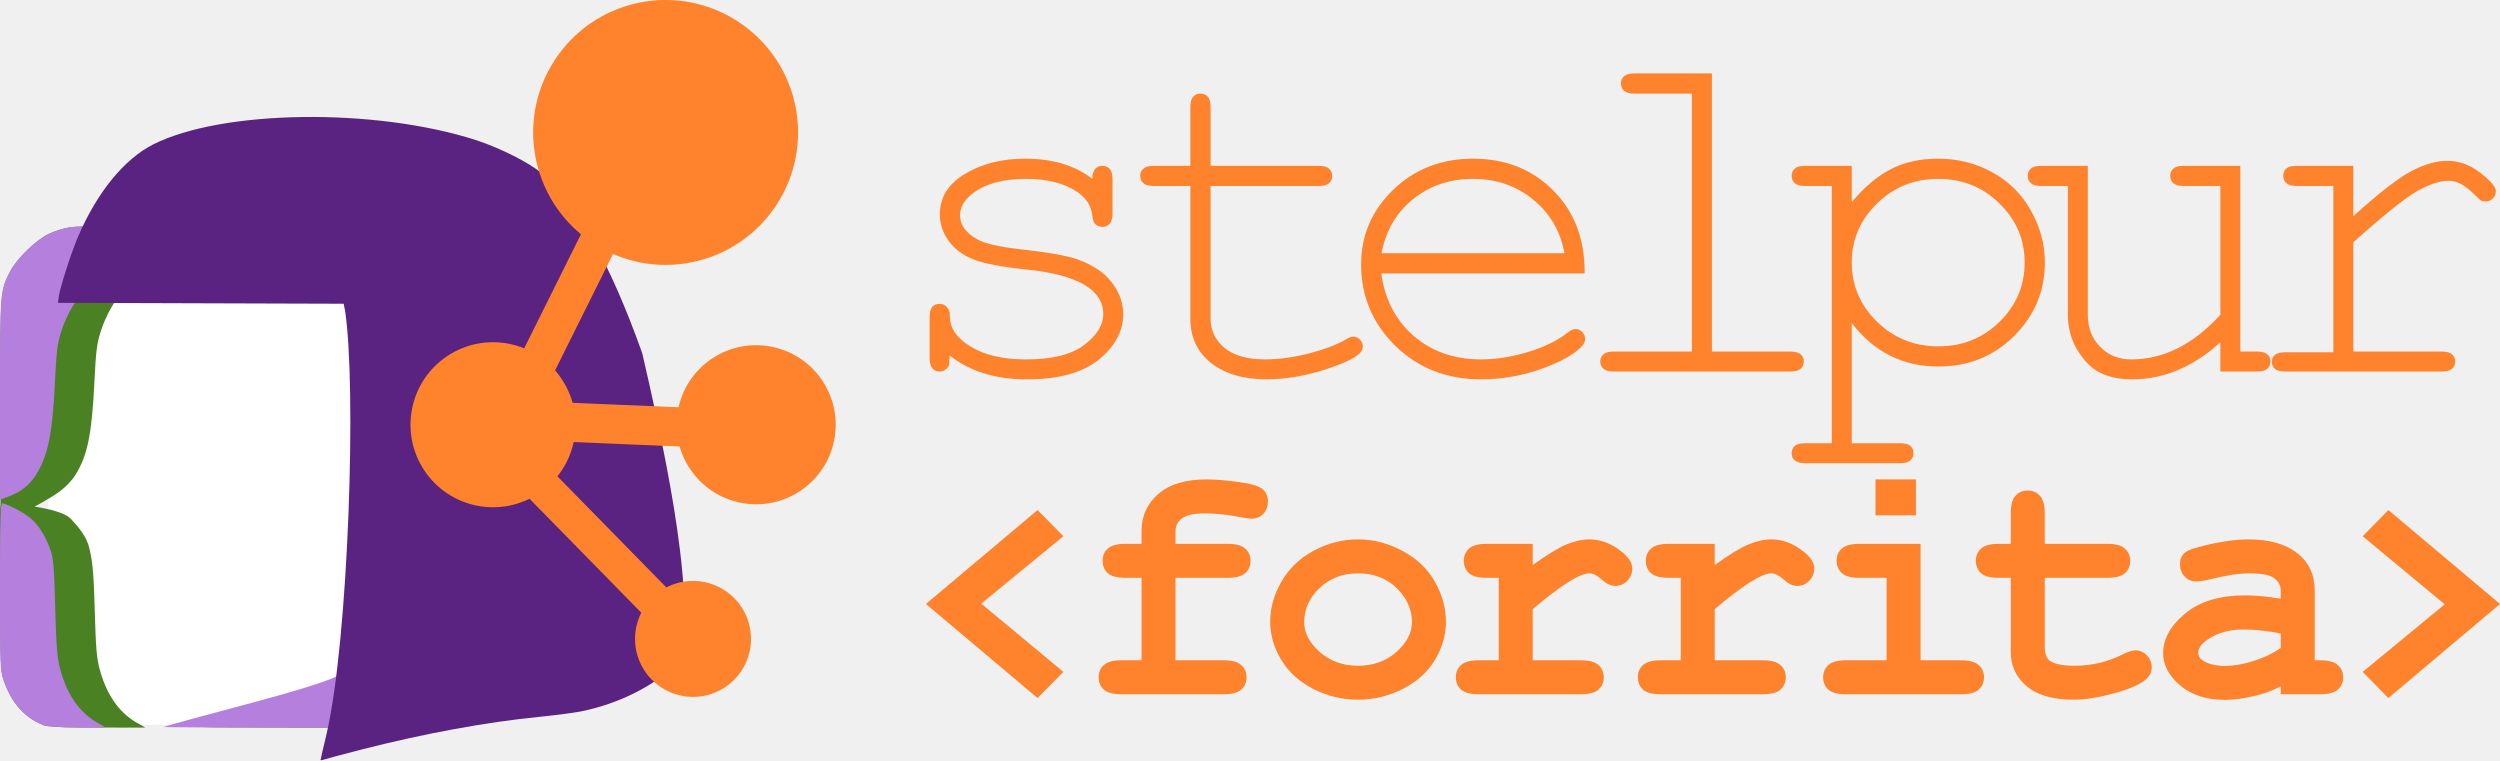
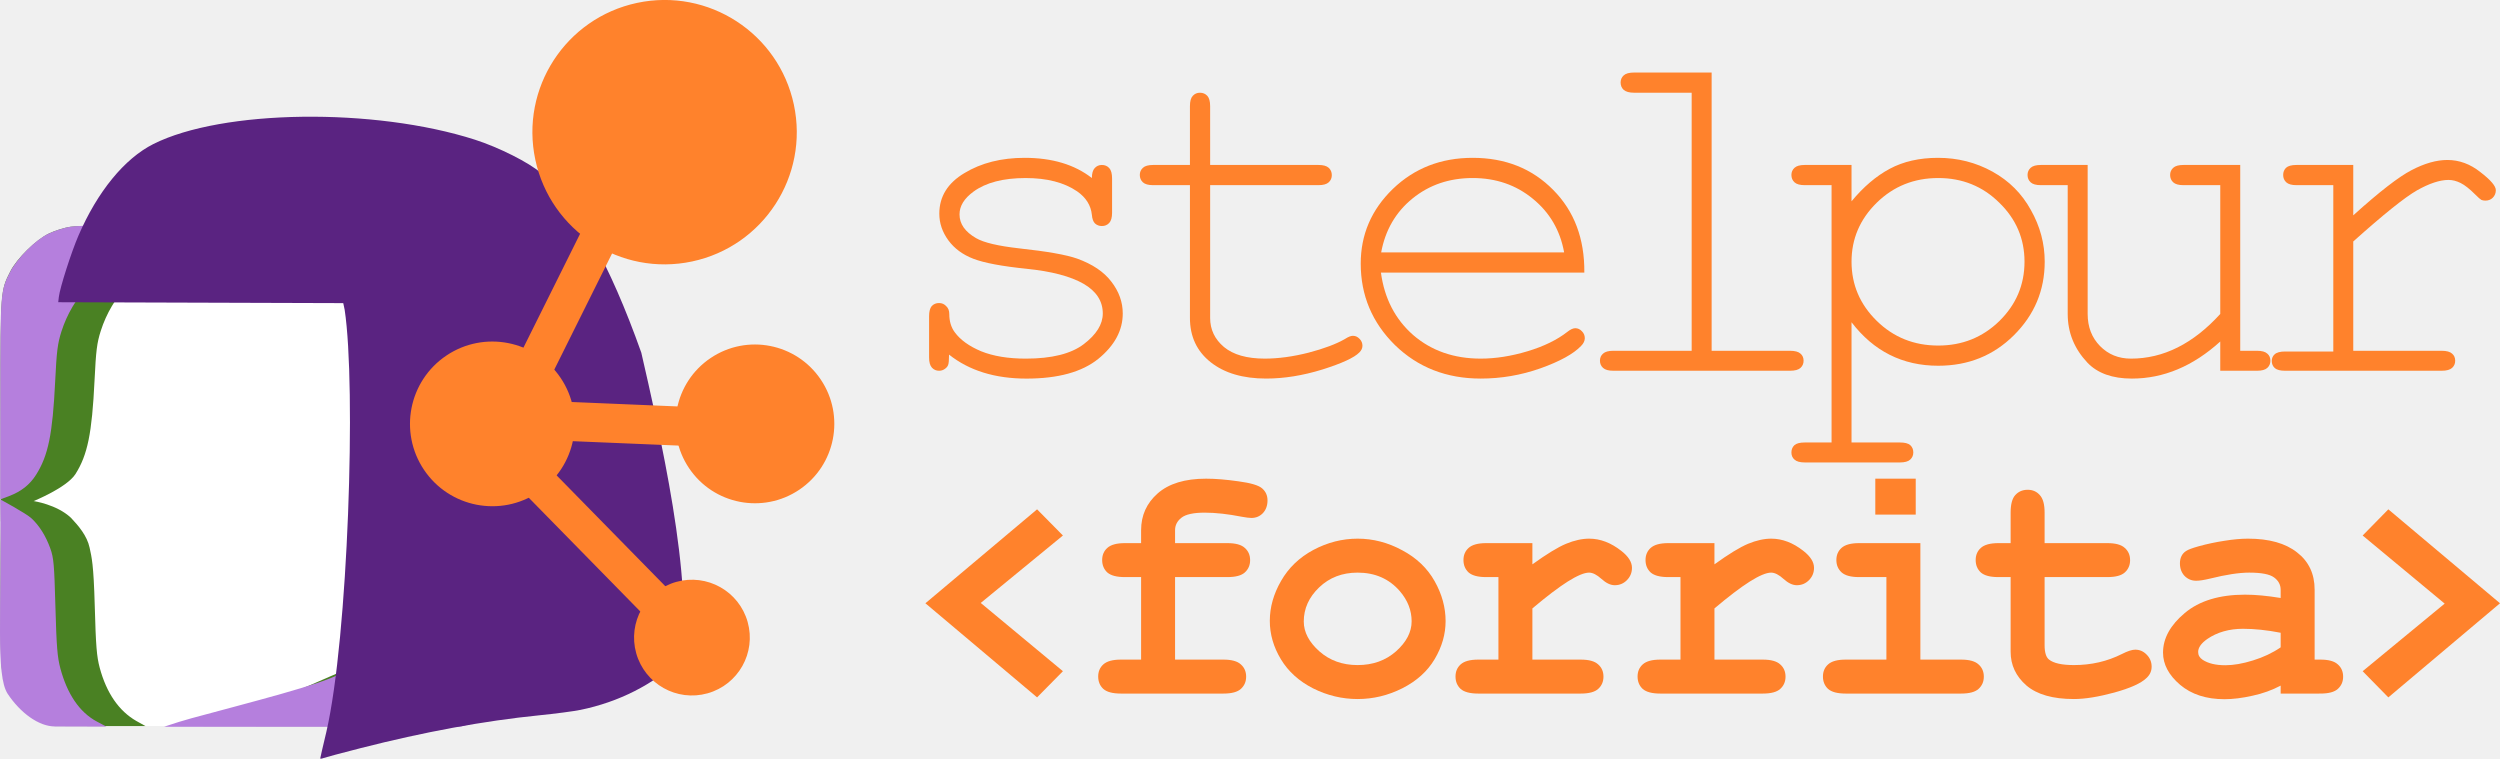
- <svg xmlns="http://www.w3.org/2000/svg" width="279.838mm" height="85.098mm" viewBox="0 0 279.838 85.098" version="1.1" id="svg93374">
+ <svg xmlns="http://www.w3.org/2000/svg" width="159.948mm" height="48.542mm" viewBox="0 0 159.948 48.542" version="1.1" id="svg93374">
  <defs id="defs93371" />
-   <g id="layer1" transform="translate(-7.881616,-21.88799)">
-     <rect style="fill:#ffffff;fill-opacity:1;stroke:none;stroke-width:1.04;stroke-linecap:round;stroke-linejoin:round;stroke-dasharray:none;stroke-opacity:1;stop-color:#000000" id="rect37992-9-5-0-0-5-3-2-5-7-2" width="45.058" height="51.83" x="13.258" y="51.188" ry="1.673" />
-     <path style="display:inline;fill:#4a8123;fill-opacity:1;stroke-width:0.199" d="M 12.796,103.072 C 10.654,102.232 9.181,100.582 8.308,98.045 7.936,96.965 7.913,96.348 7.913,87.562 c 0,-7.336 -0.111,-9.335 0.084,-9.335 0.474,0 6.479,0.332 7.811,1.737 0.833,0.878 1.809,2.016 2.09,3.345 0.234,1.108 0.448,1.783 0.58,6.576 0.123,4.478 0.217,5.637 0.558,6.906 0.756,2.814 2.149,4.839 4.1,5.958 l 1.019,0.585 -7.573,-0.013 c -1.941,-0.008 -3.423,-0.105 -3.787,-0.248 z m 17.853,0.19 c 0.046,-0.041 1.473,-0.452 3.172,-0.913 6.377,-1.732 11.409,-4.394 13.221,-5.538 0.826,-0.522 2.088,-2.048 2.735,-3.309 0.197,-0.384 0.368,-2.625 1.05,-4.578 0.683,-1.953 1.396,-3.722 1.585,-3.931 0.189,-0.209 0.735,-0.569 1.213,-0.801 1.18,-0.571 2.825,-2.443 3.724,-4.236 3.64,-7.267 3.831,-18.301 0.434,-25.047 -1.895,-3.764 -4.643,-6.061 -8.675,-7.253 l -1.686,-0.498 8.522,-0.011 7.763,-0.011 v 25.464 25.464 c -0.012,2.319 -1.645,3.904 -3.53,4.799 l -0.996,0.469 -16.325,0.002 c -8.979,0.002 -12.252,-0.032 -12.206,-0.072 z M 7.915,66.616 C 7.893,54.513 7.922,54.455 9.007,52.319 9.747,50.863 11.888,48.773 13.37,48.061 c 0.645,-0.31 1.721,-0.643 2.392,-0.74 1.758,-0.254 22.814,-0.196 21.647,0.061 -0.493,0.108 -1.839,0.402 -2.989,0.652 -1.151,0.25 -2.945,0.78 -3.986,1.179 -1.042,0.398 -2.476,0.945 -3.189,1.216 -3.836,1.457 -6.84,4.638 -8.091,8.567 -0.43,1.351 -0.537,2.204 -0.701,5.58 -0.287,5.932 -0.779,8.338 -2.148,10.496 -1,1.53 -2.392,2.286 -3.63,3.016 -1.374,0.819 -4.735,2.291 -4.735,2.291 z" id="path295-0-2-2-8-83-7-4-5-1-1-3-4-1-7" />
-     <path style="display:inline;fill:#b57fdd;fill-opacity:1;stroke-width:0.199" d="m 12.764,103.072 c -2.141,-0.84 -3.615,-2.49 -4.488,-5.028 -0.372,-1.08 -0.395,-1.696 -0.395,-10.483 0,-7.336 0.053,-9.335 0.249,-9.335 0.474,0 2.643,1.155 3.262,1.737 0.882,0.829 1.589,1.961 2.09,3.345 0.385,1.065 0.448,1.783 0.58,6.576 0.123,4.478 0.217,5.637 0.558,6.906 0.756,2.814 2.149,4.839 4.1,5.958 l 1.019,0.585 -3.189,-0.013 c -1.94,-0.008 -3.423,-0.105 -3.786,-0.248 z m 13.469,0.19 c 0.046,-0.041 1.473,-0.452 3.172,-0.913 6.377,-1.732 14.786,-3.845 16.599,-4.99 0.826,-0.522 2.198,-2.926 2.845,-4.187 0.197,-0.384 0.917,-2.296 1.599,-4.249 0.683,-1.953 1.396,-3.722 1.585,-3.931 0.189,-0.209 0.735,-0.569 1.213,-0.801 1.18,-0.571 2.825,-2.443 3.724,-4.236 3.64,-7.267 3.831,-18.301 0.434,-25.047 -1.895,-3.764 -4.643,-6.061 -8.675,-7.253 l -1.686,-0.498 8.522,-0.011 8.143,-0.011 v 25.464 25.464 c 0.029,2.852 -2.347,5.181 -4.567,5.27 l -0.34,-0.002 -16.325,0.002 c -8.979,0.002 -16.288,-0.032 -16.242,-0.072 z M 7.884,66.616 c 0.002,-12.103 0.006,-12.162 1.092,-14.297 0.74,-1.456 2.881,-3.546 4.362,-4.259 0.645,-0.31 1.721,-0.643 2.392,-0.74 1.758,-0.254 18.429,-0.196 17.263,0.061 -0.493,0.108 -1.838,0.402 -2.989,0.652 -1.151,0.25 -2.945,0.78 -3.986,1.179 -1.041,0.398 -2.476,0.945 -3.189,1.216 -3.836,1.457 -6.84,4.638 -8.091,8.567 -0.43,1.351 -0.537,2.204 -0.701,5.58 -0.287,5.932 -0.779,8.338 -2.148,10.496 -0.702,1.106 -1.657,1.862 -2.999,2.372 l -1.008,0.383 z" id="path295-7-5-0-6-9-7-9-3-0-5-6-4-5" />
-     <path style="fill:#5a2381;fill-opacity:1;stroke-width:0.199" d="m 43.763,106.953 c 0,-0.056 0.311,-1.404 0.692,-2.996 2.438,-10.587 3.354,-38.714 2.048,-47.323 l -0.158,-0.746 -15.984,-0.051 -15.984,-0.051 0.07,-0.598 c 0.119,-1.026 1.387,-4.988 2.199,-6.87 2.126,-4.931 5.156,-8.638 8.394,-10.269 7.714,-3.886 24.781,-4.117 36.086,-0.489 2.663,0.855 6.058,2.563 7.368,3.709 3.983,3.481 7.741,10.201 11.282,20.176 1.851,8.09 6.134,26.349 4.287,34.438 -2.958,2.79 -6.819,4.747 -11.103,5.627 -0.767,0.158 -2.875,0.434 -4.683,0.615 -6.054,0.605 -12.916,1.868 -20.029,3.688 -2.083,0.533 -3.944,1.03 -4.135,1.105 -0.192,0.075 -0.349,0.09 -0.349,0.035 z" id="path295-8-15-6-7-1-5-0-6-6-4-4-6-0-6" />
-     <path style="color:#000000;fill:#ff822c;fill-opacity:1;stroke-width:0.199;stroke-linecap:round;stroke-linejoin:round;-inkscape-stroke:none" d="m 67.129,66.776 a 2.192,2.192 0 0 0 -2.282,2.099 2.192,2.192 0 0 0 2.099,2.282 l 22.293,0.928 a 2.192,2.192 0 0 0 2.281,-2.099 2.192,2.192 0 0 0 -2.099,-2.281 z" id="path15924-7-9-9-1-9-9-1-0-1-2-0-5-5-0" />
-     <path id="path2404-3-4-2-8-0-0-8-2-2-8-1-2-1" style="fill:#ff822c;fill-opacity:1;stroke-width:2.875;stroke-linecap:round;stroke-linejoin:round;stop-color:#000000" d="M 70.728,64.273 A 9.236,9.236 0 0 1 68.224,77.092 9.236,9.236 0 0 1 55.405,74.588 9.236,9.236 0 0 1 57.909,61.769 9.236,9.236 0 0 1 70.728,64.273 Z" />
-     <path style="color:#000000;fill:#ff822c;fill-opacity:1;stroke-width:0.199;stroke-linecap:round;stroke-linejoin:round;-inkscape-stroke:none" d="m 66.371,72.057 a 1.993,1.993 0 0 0 -1.415,0.57 1.993,1.993 0 0 0 -0.028,2.818 l 15.621,15.931 a 1.993,1.993 0 0 0 2.818,0.028 1.993,1.993 0 0 0 0.027,-2.818 L 67.774,72.655 a 1.993,1.993 0 0 0 -1.403,-0.597 z" id="path15924-7-9-9-1-2-8-1-9-7-4-7-8-3-8-5" />
-     <path id="path2404-3-4-2-2-2-1-1-2-1-6-5-1-7-4" style="fill:#ff822c;fill-opacity:1;stroke-width:2.021;stroke-linecap:round;stroke-linejoin:round;stop-color:#000000" d="m 83.705,87.152 a 6.492,6.492 0 0 1 8.002,4.501 6.492,6.492 0 0 1 -4.501,8.002 6.492,6.492 0 0 1 -8.002,-4.501 6.492,6.492 0 0 1 4.501,-8.002 z" />
-     <path style="color:#000000;fill:#ff822c;fill-opacity:1;stroke:none;stroke-width:3.196;stroke-linecap:round;stroke-linejoin:round;stroke-dasharray:none" d="M 99.907,64.459 A 8.903,8.903 0 0 1 97.493,76.816 8.903,8.903 0 0 1 85.136,74.402 8.903,8.903 0 0 1 87.55,62.045 8.903,8.903 0 0 1 99.907,64.459 Z" id="path47726-07-8-2-5-6-1-9-7-6-6" />
-     <path style="color:#000000;fill:#ff822c;fill-opacity:1;stroke-width:0.199;stroke-linecap:round;stroke-linejoin:round;-inkscape-stroke:none" d="M 81.245,36.067 A 2.098,2.098 0 0 0 78.432,37.01 L 62.814,68.401 a 2.098,2.098 0 0 0 0.943,2.812 2.098,2.098 0 0 0 2.813,-0.943 L 82.188,38.879 a 2.098,2.098 0 0 0 -0.943,-2.812 z" id="path15924-0-2-7-83-3-7-8-1-7-8-4-8-7" />
-     <path id="path2404-0-9-5-5-2-2-6-4-4-6-8-0-3-6-8" style="fill:#ff822c;fill-opacity:1;stroke:none;stroke-width:4.783;stroke-linecap:round;stroke-linejoin:round;stroke-opacity:1" d="M 96.888,33.626 A 14.825,14.825 0 0 1 85.475,51.212 14.825,14.825 0 0 1 67.889,39.799 14.825,14.825 0 0 1 79.302,22.213 14.825,14.825 0 0 1 96.888,33.626 Z" />
-     <g aria-label="stelpur &lt;forrita&gt;" id="text89143-1-5-4-9-7-8-9" style="font-size:210.52px;font-family:'Arial Rounded MT Bold';-inkscape-font-specification:'Arial Rounded MT Bold, ';letter-spacing:-13.381px;fill:#ff822c;stroke-width:8.028;stroke-linecap:round;stroke-linejoin:round;stop-color:#000000" transform="matrix(0.1905632,0,0,0.1905632,-1588.119,-489.8151)">
+   <g id="layer1" transform="translate(-7.933986,-21.94515)">
+     <g aria-label="stelpur &lt;forrita&gt;" id="text89143-1-5-4-9-7-8-9" style="font-size:210.52px;font-family:'Arial Rounded MT Bold';-inkscape-font-specification:'Arial Rounded MT Bold, ';letter-spacing:-13.381px;fill:#ff822c;stroke-width:8.028;stroke-linecap:round;stroke-linejoin:round;stop-color:#000000" transform="matrix(0.1089563,0,0,0.1089563,-904.6463,-270.6829)">
      <path d="m 8984.626,3095.241 -65.574,-55.261 65.574,-55.164 15.177,15.372 -48.256,39.597 48.256,40.084 z" style="font-weight:bold;font-family:Consolas;-inkscape-font-specification:'Consolas Bold';stroke-width:7.599" id="path91536-6-6" />
      <path d="m 9065.653,3024.609 v 48.451 h 28.409 q 7.199,0 10.216,2.821 3.113,2.724 3.113,7.199 0,4.378 -3.113,7.199 -3.016,2.724 -10.216,2.724 h -60.223 q -7.199,0 -10.313,-2.724 -3.016,-2.821 -3.016,-7.297 0,-4.378 3.016,-7.102 3.113,-2.821 10.313,-2.821 h 11.87 v -48.451 h -9.534 q -7.199,0 -10.313,-2.724 -3.016,-2.821 -3.016,-7.297 0,-4.378 3.016,-7.102 3.113,-2.821 10.313,-2.821 h 9.534 v -7.589 q 0,-13.037 9.729,-21.599 9.826,-8.659 28.409,-8.659 8.27,0 19.069,1.557 10.896,1.46 13.912,4.184 3.113,2.724 3.113,7.005 0,4.573 -2.724,7.491 -2.724,2.821 -6.713,2.821 -1.848,0 -5.545,-0.681 -12.356,-2.432 -21.89,-2.432 -9.924,0 -13.718,3.016 -3.697,2.919 -3.697,7.297 v 7.589 h 30.744 q 7.199,0 10.216,2.821 3.113,2.724 3.113,7.199 0,4.378 -3.113,7.2 -3.016,2.724 -10.216,2.724 z" style="font-weight:bold;font-family:'Courier New';-inkscape-font-specification:'Courier New Bold';text-align:center;text-anchor:middle;stroke-width:7.599" id="path91533-4-5" />
      <path d="m 9224.511,3050.488 q 0,11.48 -6.421,22.279 -6.324,10.702 -18.971,17.123 -12.55,6.324 -26.268,6.324 -13.621,0 -26.074,-6.226 -12.453,-6.324 -18.972,-17.123 -6.518,-10.799 -6.518,-22.571 0,-11.967 6.616,-23.447 6.616,-11.578 18.972,-18.193 12.453,-6.616 25.977,-6.616 13.621,0 26.171,6.81 12.648,6.713 19.069,18.193 6.421,11.383 6.421,23.447 z m -19.945,0.097 q 0,-9.632 -6.908,-17.707 -9.437,-10.897 -24.809,-10.897 -13.523,0 -22.572,8.659 -9.048,8.659 -9.048,20.042 0,9.34 9.145,17.512 9.145,8.075 22.474,8.075 13.426,0 22.571,-8.075 9.145,-8.172 9.145,-17.61 z" style="font-weight:bold;font-family:'Courier New';-inkscape-font-specification:'Courier New Bold';text-align:center;text-anchor:middle;stroke-width:7.599" id="path91530-2-4" />
      <path d="m 9275.475,3004.664 v 12.453 q 12.55,-9.048 19.75,-12.064 7.297,-3.016 13.621,-3.016 9.729,0 18.874,7.199 6.226,4.865 6.226,9.924 0,4.281 -3.016,7.297 -2.919,2.919 -7.102,2.919 -3.697,0 -7.783,-3.697 -4.086,-3.697 -7.297,-3.697 -4.183,0 -12.55,5.254 -8.27,5.254 -20.723,15.761 v 30.063 h 28.409 q 7.199,0 10.215,2.821 3.113,2.724 3.113,7.199 0,4.378 -3.113,7.199 -3.016,2.724 -10.215,2.724 h -60.223 q -7.2,0 -10.313,-2.724 -3.016,-2.821 -3.016,-7.297 0,-4.378 3.016,-7.102 3.113,-2.821 10.313,-2.821 h 11.869 v -48.451 h -7.199 q -7.2,0 -10.313,-2.724 -3.016,-2.821 -3.016,-7.297 0,-4.378 3.016,-7.102 3.113,-2.821 10.313,-2.821 z" style="font-weight:bold;font-family:'Courier New';-inkscape-font-specification:'Courier New Bold';text-align:center;text-anchor:middle;stroke-width:7.599" id="path91527-1-8" />
      <path d="m 9382.38,3004.664 v 12.453 q 12.55,-9.048 19.75,-12.064 7.297,-3.016 13.621,-3.016 9.729,0 18.874,7.199 6.227,4.865 6.227,9.924 0,4.281 -3.016,7.297 -2.919,2.919 -7.102,2.919 -3.697,0 -7.783,-3.697 -4.086,-3.697 -7.297,-3.697 -4.184,0 -12.55,5.254 -8.27,5.254 -20.723,15.761 v 30.063 h 28.409 q 7.2,0 10.216,2.821 3.113,2.724 3.113,7.199 0,4.378 -3.113,7.199 -3.016,2.724 -10.216,2.724 h -60.223 q -7.199,0 -10.313,-2.724 -3.016,-2.821 -3.016,-7.297 0,-4.378 3.016,-7.102 3.113,-2.821 10.313,-2.821 h 11.869 v -48.451 h -7.199 q -7.199,0 -10.313,-2.724 -3.016,-2.821 -3.016,-7.297 0,-4.378 3.016,-7.102 3.113,-2.821 10.313,-2.821 z" style="font-weight:bold;font-family:'Courier New';-inkscape-font-specification:'Courier New Bold';text-align:center;text-anchor:middle;stroke-width:7.599" id="path91524-2-9" />
      <path d="m 9500.572,2966.818 v 21.112 h -23.739 v -21.112 z m 2.724,37.846 v 68.395 h 23.933 q 7.199,0 10.216,2.821 3.113,2.724 3.113,7.199 0,4.378 -3.113,7.199 -3.016,2.724 -10.216,2.724 h -67.811 q -7.2,0 -10.313,-2.724 -3.016,-2.821 -3.016,-7.297 0,-4.378 3.016,-7.102 3.113,-2.821 10.313,-2.821 h 23.933 v -48.451 h -16.053 q -7.102,0 -10.215,-2.724 -3.113,-2.821 -3.113,-7.297 0,-4.378 3.016,-7.102 3.113,-2.821 10.313,-2.821 z" style="font-weight:bold;font-family:'Courier New';-inkscape-font-specification:'Courier New Bold';text-align:center;text-anchor:middle;stroke-width:7.599" id="path91521-3-1" />
      <path d="m 9576.246,3024.609 v 39.986 q 0,6.421 2.627,8.464 4.086,3.211 14.594,3.211 15.275,0 28.214,-6.519 4.962,-2.53 7.783,-2.53 3.892,0 6.713,2.919 2.919,2.919 2.919,7.102 0,3.892 -3.113,6.713 -4.767,4.573 -18.875,8.464 -14.01,3.794 -23.642,3.794 -18.582,0 -27.922,-7.978 -9.243,-8.075 -9.243,-19.75 v -43.878 h -7.199 q -7.199,0 -10.313,-2.724 -3.016,-2.821 -3.016,-7.297 0,-4.378 3.016,-7.102 3.113,-2.821 10.313,-2.821 h 7.199 v -17.999 q 0,-7.199 2.724,-10.216 2.821,-3.113 7.297,-3.113 4.378,0 7.102,3.113 2.821,3.016 2.821,10.216 v 17.999 h 36.873 q 7.199,0 10.216,2.821 3.113,2.724 3.113,7.199 0,4.378 -3.113,7.2 -3.016,2.724 -10.216,2.724 z" style="font-weight:bold;font-family:'Courier New';-inkscape-font-specification:'Courier New Bold';text-align:center;text-anchor:middle;stroke-width:7.599" id="path91518-0-2" />
      <path d="m 9714.861,3093.004 v -4.67 q -7.491,3.989 -16.539,5.935 -9.048,2.043 -16.442,2.043 -16.053,0 -26.074,-8.464 -10.021,-8.562 -10.021,-18.874 0,-12.551 12.745,-23.252 12.842,-10.799 35.414,-10.799 9.048,0 20.918,1.946 V 3032.1 q 0,-4.475 -3.892,-7.297 -3.794,-2.821 -14.594,-2.821 -8.854,0 -22.961,3.502 -5.254,1.265 -8.172,1.265 -3.989,0 -6.81,-2.821 -2.724,-2.919 -2.724,-7.394 0,-2.53 0.973,-4.378 0.973,-1.849 2.724,-2.919 1.751,-1.167 7.297,-2.724 7.394,-2.043 15.08,-3.211 7.686,-1.265 13.912,-1.265 18.582,0 28.798,8.075 10.313,7.978 10.313,21.89 v 41.056 h 3.405 q 7.2,0 10.216,2.821 3.113,2.724 3.113,7.199 0,4.378 -3.113,7.199 -3.016,2.724 -10.216,2.724 z m 0,-35.706 q -11.967,-2.335 -22.085,-2.335 -12.161,0 -20.918,5.935 -5.448,3.794 -5.448,7.686 0,2.821 2.627,4.573 4.865,3.211 13.329,3.211 7.199,0 16.248,-2.821 9.145,-2.821 16.247,-7.686 z" style="font-weight:bold;font-family:'Courier New';-inkscape-font-specification:'Courier New Bold';text-align:center;text-anchor:middle;stroke-width:7.599" id="path91515-0-8" />
      <path d="m 9778.084,2984.817 65.574,55.164 -65.574,55.261 -15.08,-15.372 48.159,-39.694 -48.159,-39.986 z" style="font-weight:bold;font-family:Consolas;-inkscape-font-specification:'Consolas Bold';stroke-width:7.599" id="path91512-4-3" />
    </g>
-     <g aria-label="stelpur" id="text89143-1-5-4-3-1" style="font-size:54.455px;font-family:'Arial Rounded MT Bold';-inkscape-font-specification:'Arial Rounded MT Bold, ';letter-spacing:-7.478px;fill:#ff822c;stroke-width:2.077;stroke-linecap:round;stroke-linejoin:round;stop-color:#000000">
+     <g aria-label="stelpur" id="text89143-1-5-4-3-1" style="font-size:54.455px;font-family:'Arial Rounded MT Bold';-inkscape-font-specification:'Arial Rounded MT Bold, ';letter-spacing:-7.478px;fill:#ff822c;stroke-width:2.077;stroke-linecap:round;stroke-linejoin:round;stop-color:#000000" transform="matrix(0.571759,0,0,0.571759,3.375231,9.373335)">
      <path d="m 130.153,41.91 q 0,-0.771 0.319,-1.117 0.319,-0.346 0.798,-0.346 0.505,0 0.824,0.346 0.319,0.346 0.319,1.17 v 3.829 q 0,0.798 -0.319,1.143 -0.319,0.346 -0.824,0.346 -0.452,0 -0.771,-0.292 -0.292,-0.292 -0.346,-0.957 -0.16,-1.595 -1.649,-2.632 -2.18,-1.489 -5.77,-1.489 -3.749,0 -5.823,1.516 -1.569,1.143 -1.569,2.553 0,1.595 1.861,2.659 1.276,0.744 4.839,1.143 4.653,0.505 6.461,1.143 2.579,0.931 3.829,2.579 1.276,1.649 1.276,3.563 0,2.845 -2.739,5.079 -2.739,2.207 -8.03,2.207 -5.291,0 -8.668,-2.686 0,0.904 -0.106,1.17 -0.106,0.266 -0.399,0.452 -0.266,0.186 -0.612,0.186 -0.479,0 -0.798,-0.346 -0.319,-0.346 -0.319,-1.143 v -4.6 q 0,-0.798 0.292,-1.143 0.319,-0.346 0.824,-0.346 0.479,0 0.798,0.346 0.346,0.319 0.346,0.877 0,1.223 0.612,2.047 0.931,1.276 2.951,2.127 2.047,0.824 4.999,0.824 4.361,0 6.488,-1.622 2.127,-1.622 2.127,-3.43 0,-2.074 -2.154,-3.324 -2.18,-1.25 -6.355,-1.675 -4.148,-0.425 -5.956,-1.117 -1.808,-0.691 -2.818,-2.074 -1.01,-1.383 -1.01,-2.978 0,-2.872 2.818,-4.547 2.818,-1.702 6.727,-1.702 4.627,0 7.525,2.26 z" style="font-family:'Courier New';-inkscape-font-specification:'Courier New';text-align:center;text-anchor:middle" id="path93596" />
      <path d="m 143.387,40.447 h 12.125 q 0.798,0 1.143,0.319 0.346,0.319 0.346,0.824 0,0.479 -0.346,0.798 -0.346,0.319 -1.143,0.319 h -12.125 v 14.863 q 0,1.941 1.542,3.244 1.569,1.303 4.573,1.303 2.26,0 4.892,-0.665 2.632,-0.691 4.095,-1.542 0.532,-0.346 0.877,-0.346 0.425,0 0.745,0.346 0.319,0.319 0.319,0.771 0,0.399 -0.346,0.744 -0.851,0.877 -4.148,1.914 -3.27,1.01 -6.275,1.01 -3.909,0 -6.222,-1.835 -2.313,-1.835 -2.313,-4.946 V 42.707 h -4.121 q -0.798,0 -1.143,-0.319 -0.346,-0.319 -0.346,-0.824 0,-0.479 0.346,-0.798 0.346,-0.319 1.143,-0.319 h 4.121 v -6.594 q 0,-0.798 0.319,-1.143 0.319,-0.346 0.798,-0.346 0.505,0 0.824,0.346 0.319,0.346 0.319,1.143 z" style="font-family:'Courier New';-inkscape-font-specification:'Courier New';text-align:center;text-anchor:middle" id="path93598" />
      <path d="m 185.258,52.492 h -22.76 q 0.585,4.334 3.616,6.993 3.058,2.632 7.551,2.632 2.499,0 5.238,-0.824 2.739,-0.824 4.467,-2.18 0.505,-0.399 0.877,-0.399 0.425,0 0.745,0.346 0.319,0.319 0.319,0.771 0,0.452 -0.425,0.877 -1.276,1.329 -4.547,2.499 -3.244,1.143 -6.674,1.143 -5.743,0 -9.599,-3.749 -3.829,-3.776 -3.829,-9.12 0,-4.866 3.59,-8.349 3.616,-3.483 8.934,-3.483 5.477,0 9.014,3.59 3.536,3.563 3.483,9.253 z m -2.26,-2.26 q -0.665,-3.696 -3.51,-6.009 -2.818,-2.313 -6.727,-2.313 -3.909,0 -6.727,2.287 -2.818,2.287 -3.51,6.036 z" style="font-family:'Courier New';-inkscape-font-specification:'Courier New';text-align:center;text-anchor:middle" id="path93600" />
      <path d="m 199.503,30.104 v 31.136 h 8.774 q 0.824,0 1.17,0.319 0.346,0.292 0.346,0.798 0,0.479 -0.346,0.798 -0.346,0.319 -1.17,0.319 h -19.782 q -0.798,0 -1.143,-0.319 -0.346,-0.319 -0.346,-0.798 0,-0.505 0.346,-0.798 0.346,-0.319 1.143,-0.319 h 8.774 V 32.364 h -6.435 q -0.798,0 -1.17,-0.319 -0.346,-0.319 -0.346,-0.824 0,-0.479 0.346,-0.798 0.346,-0.319 1.17,-0.319 z" style="font-family:'Courier New';-inkscape-font-specification:'Courier New';text-align:center;text-anchor:middle" id="path93602" />
      <path d="m 215.157,40.447 v 4.068 q 1.994,-2.42 4.281,-3.643 2.287,-1.223 5.398,-1.223 3.297,0 6.089,1.542 2.792,1.542 4.307,4.307 1.542,2.739 1.542,5.77 0,4.813 -3.457,8.243 -3.43,3.403 -8.455,3.403 -5.983,0 -9.705,-4.866 v 13.454 h 5.424 q 0.798,0 1.143,0.292 0.346,0.319 0.346,0.824 0,0.479 -0.346,0.798 -0.346,0.319 -1.143,0.319 h -10.662 q -0.798,0 -1.143,-0.319 -0.346,-0.292 -0.346,-0.798 0,-0.505 0.346,-0.824 0.346,-0.292 1.143,-0.292 h 3.005 V 42.707 h -3.005 q -0.798,0 -1.143,-0.319 -0.346,-0.319 -0.346,-0.824 0,-0.479 0.346,-0.798 0.346,-0.319 1.143,-0.319 z m 19.357,10.822 q 0,-3.855 -2.818,-6.594 -2.792,-2.765 -6.833,-2.765 -4.068,0 -6.887,2.765 -2.818,2.765 -2.818,6.594 0,3.855 2.818,6.621 2.818,2.765 6.887,2.765 4.015,0 6.833,-2.739 2.818,-2.765 2.818,-6.647 z" style="font-family:'Courier New';-inkscape-font-specification:'Courier New';text-align:center;text-anchor:middle" id="path93604" />
      <path d="m 256.417,63.473 v -3.27 q -4.573,4.148 -9.891,4.148 -3.27,0 -4.972,-1.781 -2.207,-2.34 -2.207,-5.451 V 42.707 h -3.005 q -0.798,0 -1.143,-0.319 -0.346,-0.319 -0.346,-0.824 0,-0.479 0.346,-0.798 0.346,-0.319 1.143,-0.319 h 5.238 V 57.119 q 0,2.18 1.383,3.59 1.383,1.409 3.457,1.409 5.451,0 9.998,-4.999 V 42.707 h -4.121 q -0.798,0 -1.143,-0.319 -0.346,-0.319 -0.346,-0.824 0,-0.479 0.346,-0.798 0.346,-0.319 1.143,-0.319 h 6.355 v 20.793 h 1.888 q 0.798,0 1.143,0.319 0.346,0.292 0.346,0.798 0,0.479 -0.346,0.798 -0.346,0.319 -1.143,0.319 z" style="font-family:'Courier New';-inkscape-font-specification:'Courier New';text-align:center;text-anchor:middle" id="path93606" />
      <path d="m 271.3,40.447 v 5.637 q 4.361,-3.935 6.514,-5.052 2.18,-1.143 4.015,-1.143 1.994,0 3.696,1.356 1.728,1.329 1.728,2.021 0,0.505 -0.346,0.851 -0.319,0.319 -0.824,0.319 -0.266,0 -0.452,-0.08 -0.186,-0.106 -0.691,-0.612 -0.931,-0.931 -1.622,-1.276 -0.691,-0.346 -1.356,-0.346 -1.462,0 -3.536,1.17 -2.047,1.17 -7.126,5.717 v 12.231 h 9.891 q 0.824,0 1.17,0.319 0.346,0.292 0.346,0.798 0,0.479 -0.346,0.798 -0.346,0.319 -1.17,0.319 h -17.522 q -0.798,0 -1.143,-0.292 -0.346,-0.319 -0.346,-0.798 0,-0.452 0.319,-0.744 0.346,-0.319 1.17,-0.319 h 5.398 V 42.707 h -4.121 q -0.798,0 -1.143,-0.319 -0.346,-0.319 -0.346,-0.824 0,-0.479 0.319,-0.798 0.346,-0.319 1.17,-0.319 z" style="font-family:'Courier New';-inkscape-font-specification:'Courier New';text-align:center;text-anchor:middle" id="path93608" />
    </g>
+     <rect style="fill:#ffffff;fill-opacity:1;stroke:none;stroke-width:0.605;stroke-linecap:round;stroke-linejoin:round;stroke-dasharray:none;stroke-opacity:1;stop-color:#000000" id="rect37992-9-5-0-0-5-3-2-5-7-2" width="26.563" height="29.737" x="10.16" y="38.659" ry="5.708" />
+     <path id="path295-0-2-2-8-83-7-4-5-1-1-3-4-1-7" style="display:inline;fill:#4a8123;fill-opacity:1;stroke-width:0.114" d="m 39.798,36.348 -4.428,0.006 -4.861,0.006 0.962,0.284 c 2.3,0.68 3.867,1.99 4.949,4.137 1.938,3.848 1.829,10.143 -0.248,14.288 -0.513,1.023 -1.451,2.091 -2.124,2.417 -0.273,0.132 -0.584,0.337 -0.692,0.457 -0.108,0.119 -0.514,1.128 -0.904,2.242 -0.389,1.114 -0.487,2.393 -0.599,2.611 -0.369,0.719 -1.089,1.59 -1.56,1.887 -3.481,1.533 -8.147,3.544 -9.344,3.714 0,0 1.834,0.008 6.956,0.007 l 9.312,-0.001 0.569,-0.268 c 1.075,-0.511 2.007,-1.415 2.014,-2.738 V 50.873 Z m -20.55,0.013 c -3.045,-0.009 -6.298,0.019 -6.8,0.092 -0.383,0.055 -0.996,0.245 -1.364,0.422 -0.845,0.406 -2.067,1.599 -2.488,2.429 -0.619,1.218 -0.635,1.252 -0.623,8.156 l 0.014,7.85 c 0,0 0.007,-0.003 0.007,-0.003 -0.012,0.816 -0.023,2.092 -0.023,4.101 0,5.012 0.013,5.364 0.225,5.98 0.818,2.285 3.238,3.009 3.238,3.009 l 5.81,0.002 -0.59,-0.328 c -1.113,-0.638 -1.908,-1.793 -2.339,-3.398 -0.194,-0.724 -0.248,-1.385 -0.318,-3.939 -0.075,-2.734 -0.197,-3.12 -0.331,-3.752 -0.16,-0.758 -0.717,-1.407 -1.192,-1.908 -0.914,-0.86 -2.391,-1.07 -2.391,-1.07 0,0 2.104,-0.848 2.674,-1.721 0.781,-1.231 1.061,-2.603 1.225,-5.987 0.093,-1.926 0.154,-2.413 0.4,-3.183 0.714,-2.241 2.427,-4.055 4.615,-4.886 0.406,-0.154 1.225,-0.467 1.819,-0.694 1.322,-0.482 2.628,-0.877 3.979,-1.177 0,0 -2.504,0.015 -5.549,0.006 z" />
+     <path style="display:inline;fill:#b57fdd;fill-opacity:1;stroke-width:0.114" d="m 7.948,53.897 c 0,0 1.655,0.887 2.009,1.219 0.503,0.473 0.906,1.118 1.192,1.908 0.22,0.607 0.256,1.017 0.331,3.751 0.07,2.554 0.124,3.215 0.318,3.94 0.431,1.605 1.206,2.797 2.339,3.398 l 0.605,0.321 c 0,0 -2.234,-0.011 -3.287,-0.01 C 10.4,68.425 9.223,67.535 8.43,66.342 7.637,65.149 8.062,61.121 7.948,53.897 Z M 20.231,67.886 c 3.638,-0.988 8.434,-2.194 9.468,-2.846 0.471,-0.298 1.254,-1.669 1.623,-2.388 0.112,-0.219 0.523,-1.309 0.912,-2.424 0.389,-1.114 0.796,-2.123 0.904,-2.242 0.108,-0.119 0.419,-0.325 0.692,-0.457 0.673,-0.326 1.612,-1.393 2.124,-2.417 2.076,-4.145 2.186,-10.439 0.248,-14.288 -1.081,-2.147 -2.649,-3.458 -4.949,-4.137 l -0.962,-0.284 4.861,-0.006 4.645,-0.006 v 14.525 14.525 c 0.017,1.627 -1.339,2.955 -2.605,3.006 l -0.194,-0.001 -9.312,0.001 c -5.122,0.001 -9.262,-0.004 -9.262,-0.004 0.686,-0.229 1.232,-0.402 1.806,-0.558 z M 7.955,47.503 c 0.001,-6.904 0.003,-6.937 0.623,-8.155 0.422,-0.831 1.586,-2.033 2.431,-2.439 0.368,-0.177 0.957,-0.391 1.497,-0.469 1.002,-0.146 10.398,-0.07 10.398,-0.07 0,0 -1.676,0.391 -2.332,0.533 -0.657,0.143 -1.68,0.445 -2.274,0.672 -0.594,0.227 -1.412,0.539 -1.819,0.694 -2.188,0.831 -3.902,2.646 -4.615,4.887 -0.245,0.77 -0.306,1.257 -0.4,3.183 -0.164,3.384 -0.444,4.756 -1.225,5.987 -0.4,0.631 -0.945,1.062 -1.711,1.353 l -0.581,0.219 z" id="path295-7-5-0-6-9-7-9-3-0-5-6-4-5" />
+     <path style="display:inline;fill:#5a2381;fill-opacity:1;stroke-width:0.114" d="m 28.422,70.468 c 0,-0.032 0.178,-0.801 0.395,-1.709 1.391,-6.039 1.913,-22.083 1.168,-26.994 l -0.09,-0.426 -9.118,-0.029 -9.118,-0.029 0.04,-0.341 c 0.068,-0.585 0.791,-2.845 1.254,-3.919 1.213,-2.813 2.941,-4.927 4.788,-5.858 4.4,-2.217 14.135,-2.349 20.584,-0.279 1.519,0.487 3.455,1.462 4.203,2.115 2.272,1.986 4.416,5.819 6.436,11.509 1.056,4.615 3.499,15.03 2.446,19.644 -1.687,1.592 -3.89,2.708 -6.333,3.21 -0.438,0.09 -1.64,0.248 -2.672,0.351 -3.454,0.345 -7.367,1.066 -11.425,2.104 -1.188,0.304 -2.25,0.588 -2.359,0.63 -0.109,0.043 -0.199,0.052 -0.199,0.02 z" id="path295-8-15-6-7-1-5-0-6-6-4-4-6-0-6" />
+     <path style="color:#000000;display:inline;fill:#ff822c;fill-opacity:1;stroke-width:0.114;stroke-linecap:round;stroke-linejoin:round;-inkscape-stroke:none" d="m 41.75,47.55 a 1.25,1.25 0 0 0 -1.302,1.197 1.25,1.25 0 0 0 1.197,1.302 l 12.716,0.53 a 1.25,1.25 0 0 0 1.301,-1.197 1.25,1.25 0 0 0 -1.197,-1.301 z" id="path15924-7-9-9-1-9-9-1-0-1-2-0-5-5-0" />
+     <path id="path2404-3-4-2-8-0-0-8-2-2-8-1-2-1" style="display:inline;fill:#ff822c;fill-opacity:1;stroke-width:1.64;stroke-linecap:round;stroke-linejoin:round;stop-color:#000000" d="m 43.803,46.123 a 5.268,5.268 0 0 1 -1.428,7.312 5.268,5.268 0 0 1 -7.312,-1.428 5.268,5.268 0 0 1 1.428,-7.312 5.268,5.268 0 0 1 7.312,1.428 z" />
+     <path style="color:#000000;display:inline;fill:#ff822c;fill-opacity:1;stroke-width:0.114;stroke-linecap:round;stroke-linejoin:round;-inkscape-stroke:none" d="m 41.318,50.563 a 1.137,1.137 0 0 0 -0.807,0.325 1.137,1.137 0 0 0 -0.016,1.608 l 8.911,9.087 a 1.137,1.137 0 0 0 1.608,0.016 1.137,1.137 0 0 0 0.016,-1.608 l -8.911,-9.087 a 1.137,1.137 0 0 0 -0.8,-0.341 z" id="path15924-7-9-9-1-2-8-1-9-7-4-7-8-3-8-5" />
+     <path id="path2404-3-4-2-2-2-1-1-2-1-6-5-1-7-4" style="display:inline;fill:#ff822c;fill-opacity:1;stroke-width:1.153;stroke-linecap:round;stroke-linejoin:round;stop-color:#000000" d="m 51.205,59.173 a 3.703,3.703 0 0 1 4.564,2.567 3.703,3.703 0 0 1 -2.567,4.564 3.703,3.703 0 0 1 -4.564,-2.567 3.703,3.703 0 0 1 2.567,-4.564 z" />
+     <path style="color:#000000;display:inline;fill:#ff822c;fill-opacity:1;stroke:none;stroke-width:1.823;stroke-linecap:round;stroke-linejoin:round;stroke-dasharray:none" d="m 60.447,46.229 a 5.078,5.078 0 0 1 -1.377,7.049 5.078,5.078 0 0 1 -7.049,-1.377 5.078,5.078 0 0 1 1.377,-7.049 5.078,5.078 0 0 1 7.049,1.377 z" id="path47726-07-8-2-5-6-1-9-7-6-6" />
+     <path style="color:#000000;display:inline;fill:#ff822c;fill-opacity:1;stroke-width:0.114;stroke-linecap:round;stroke-linejoin:round;-inkscape-stroke:none" d="m 49.802,30.033 a 1.197,1.197 0 0 0 -1.604,0.538 l -8.909,17.906 a 1.197,1.197 0 0 0 0.538,1.604 1.197,1.197 0 0 0 1.604,-0.538 l 8.909,-17.906 a 1.197,1.197 0 0 0 -0.538,-1.604 z" id="path15924-0-2-7-83-3-7-8-1-7-8-4-8-7" />
+     <path id="path2404-0-9-5-5-2-2-6-4-4-6-8-0-3-6-8" style="display:inline;fill:#ff822c;fill-opacity:1;stroke:none;stroke-width:2.728;stroke-linecap:round;stroke-linejoin:round;stroke-opacity:1" d="M 58.725,28.641 A 8.456,8.456 0 0 1 52.215,38.673 8.456,8.456 0 0 1 42.183,32.162 8.456,8.456 0 0 1 48.694,22.13 8.456,8.456 0 0 1 58.725,28.641 Z" />
  </g>
</svg>
